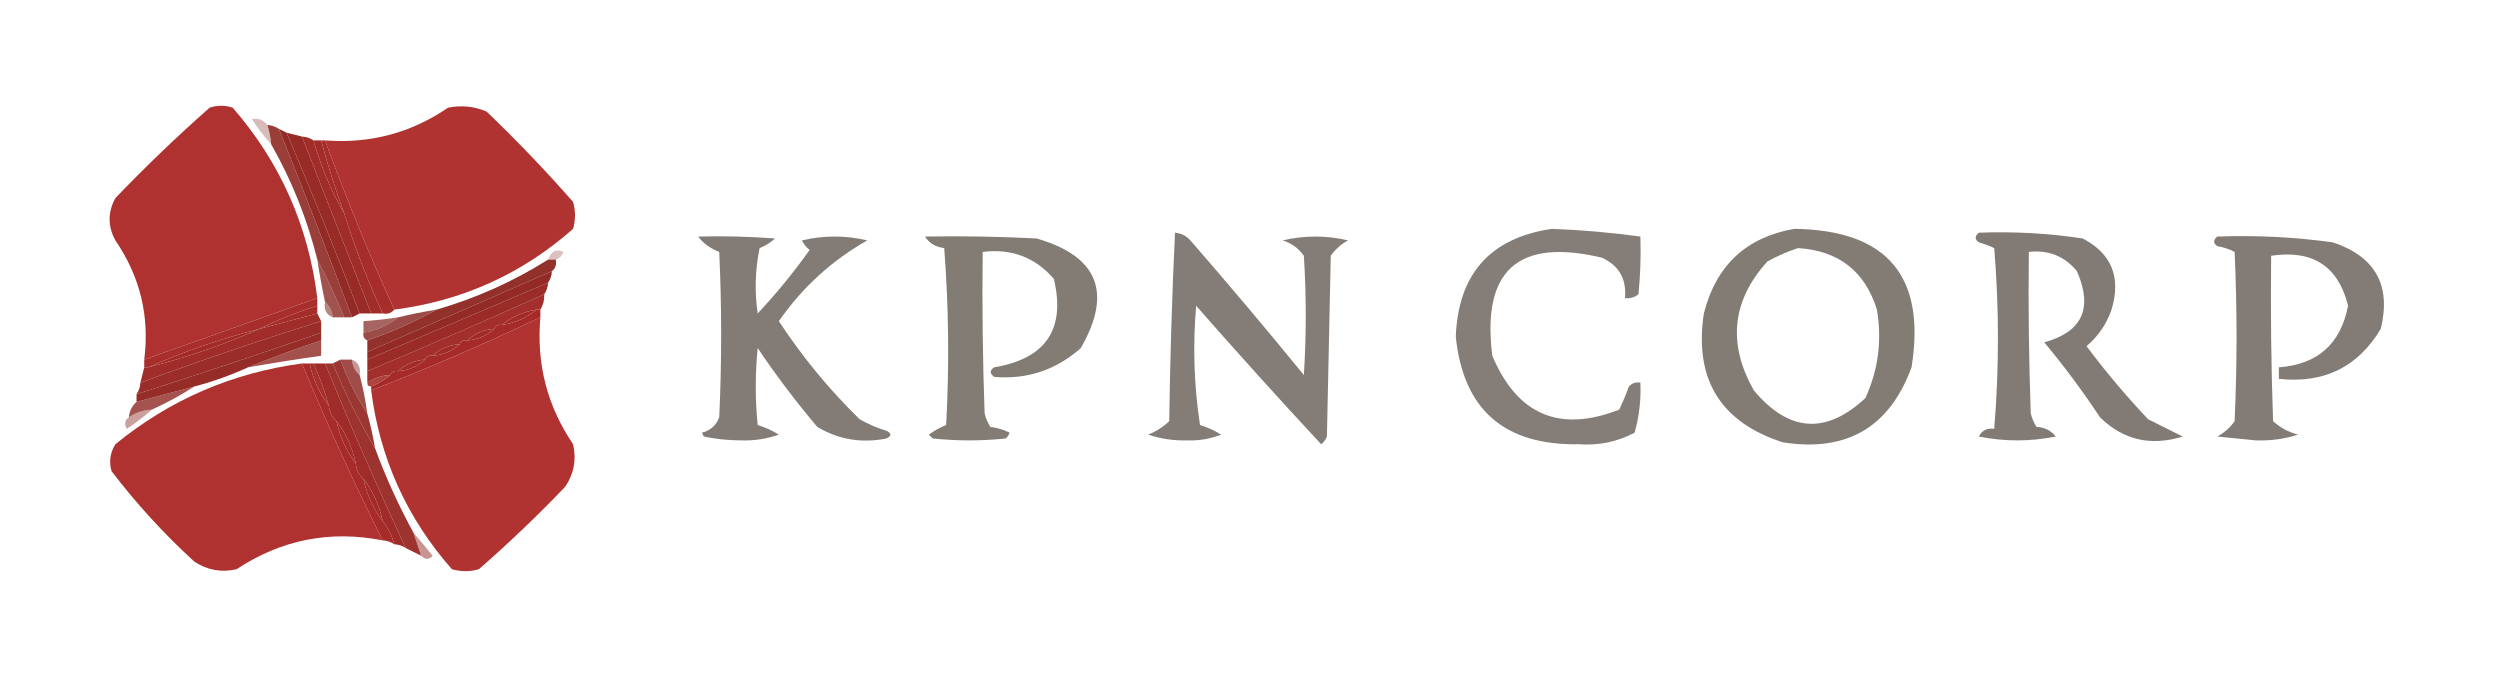
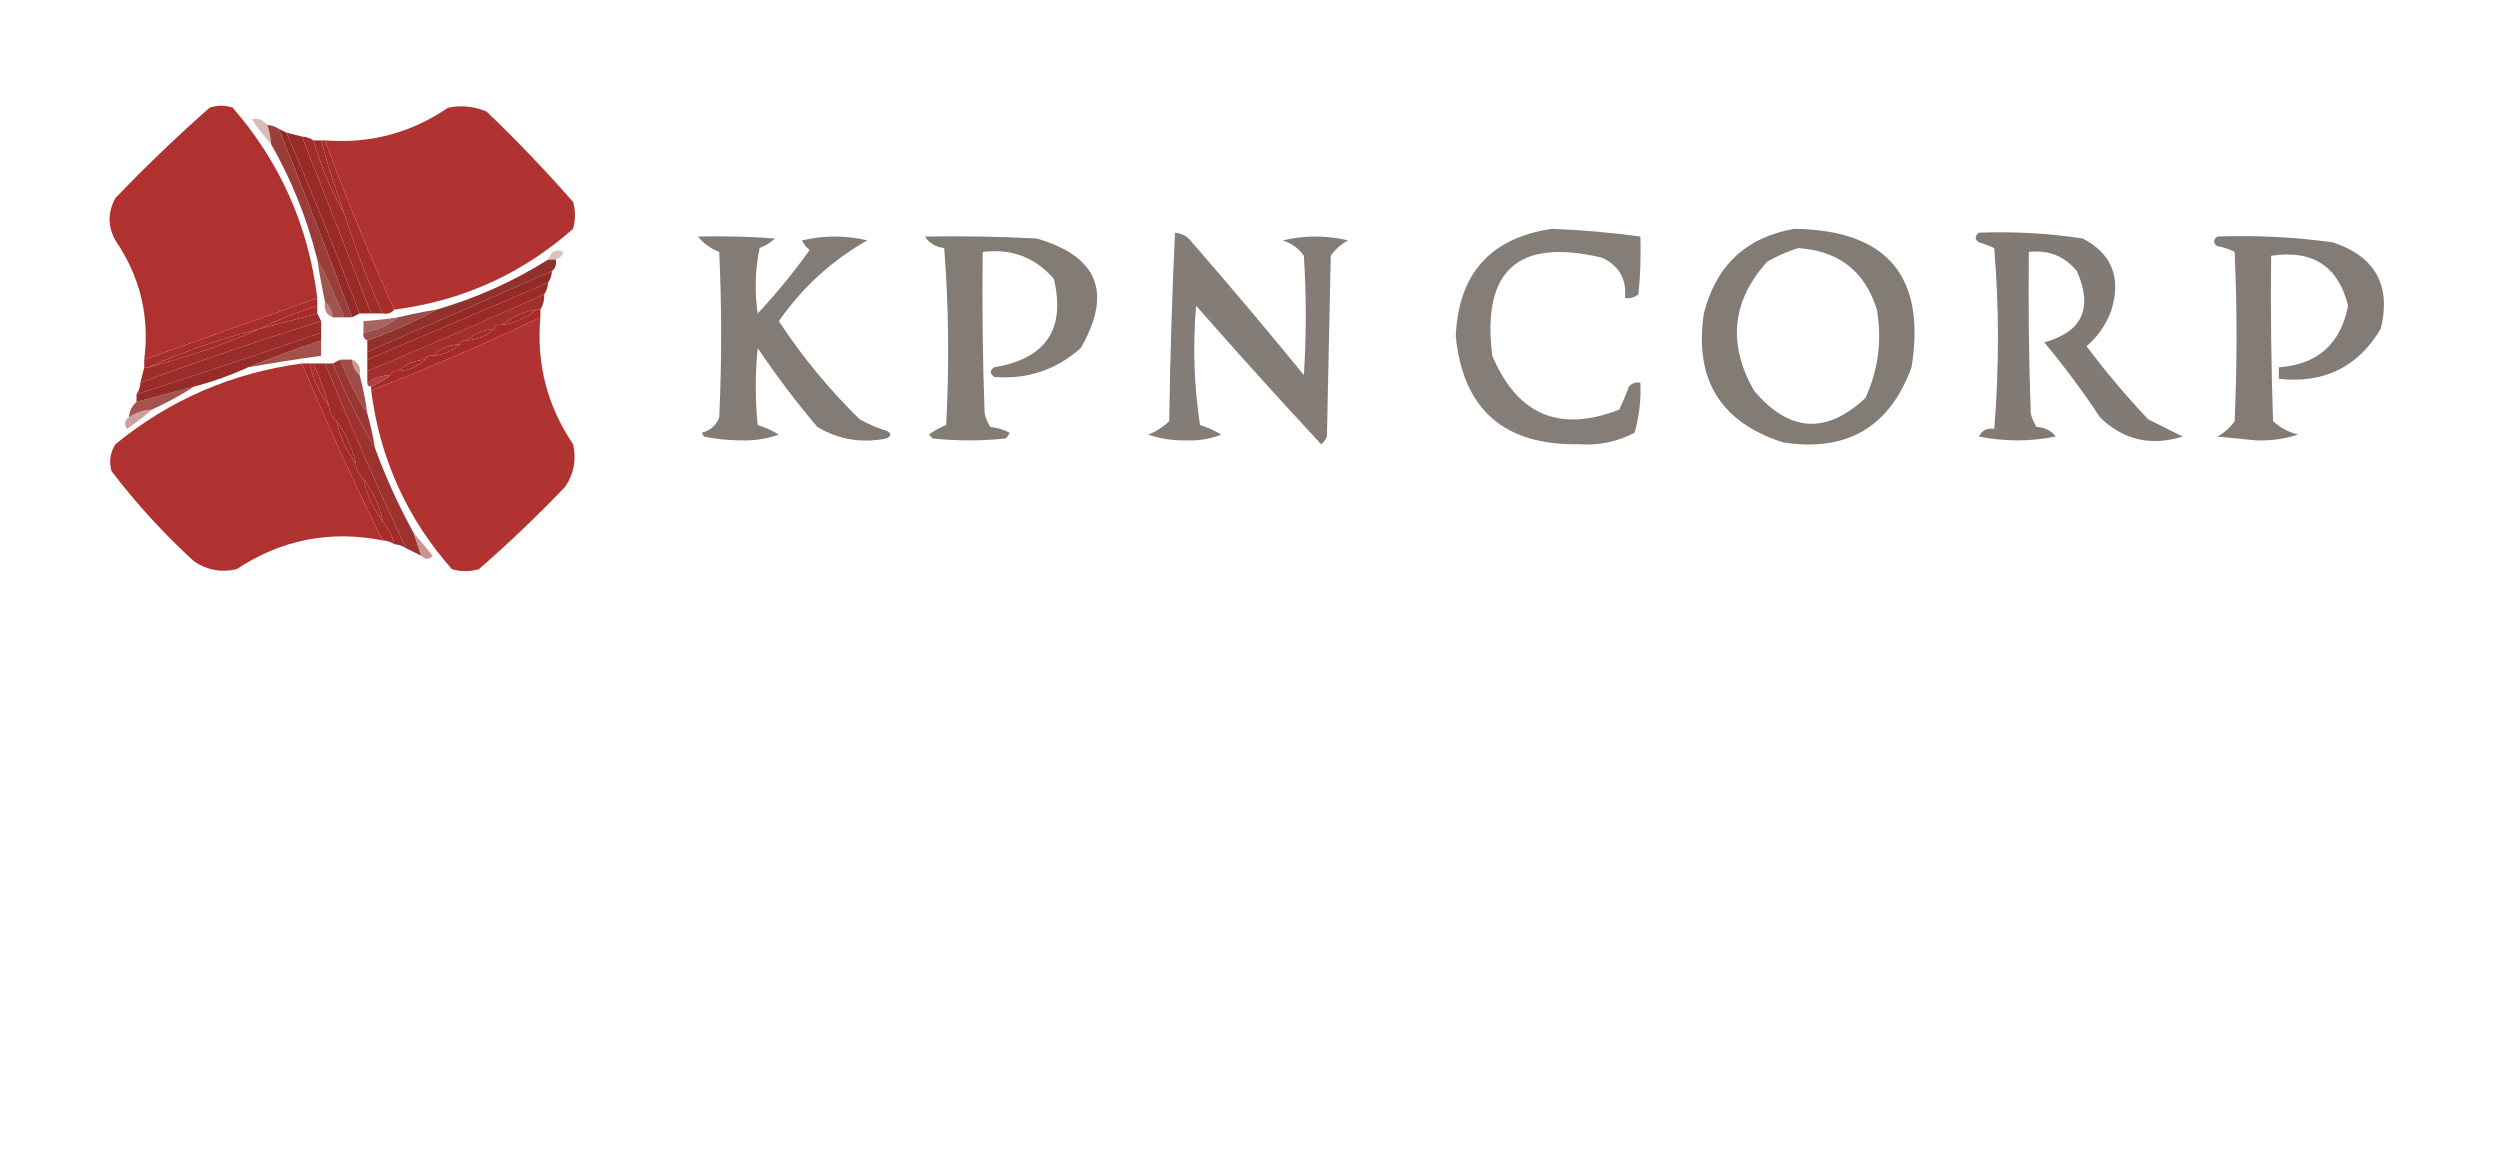
- <svg xmlns="http://www.w3.org/2000/svg" version="1.1" width="650px" height="177px" style="shape-rendering:geometricPrecision; text-rendering:geometricPrecision; image-rendering:optimizeQuality; fill-rule:evenodd; clip-rule:evenodd">
+ <svg xmlns="http://www.w3.org/2000/svg" version="1.1" width="650px" height="300px" style="shape-rendering:geometricPrecision; text-rendering:geometricPrecision; image-rendering:optimizeQuality; fill-rule:evenodd; clip-rule:evenodd">
  <g>
    <path style="opacity:0.972" fill="#ad2c2a" d="M 82.5,77.5 C 67.5,82.833 52.5,88.167 37.5,93.5C 38.938,82.252 36.438,71.919 30,62.5C 28,58.833 28,55.167 30,51.5C 37.916,43.247 46.083,35.414 54.5,28C 56.5,27.333 58.5,27.333 60.5,28C 72.838,42.183 80.171,58.683 82.5,77.5 Z" />
  </g>
  <g>
    <path style="opacity:0.968" fill="#ad2c2a" d="M 102.5,80.5 C 95.988,66.129 89.988,51.462 84.5,36.5C 96.184,37.413 106.85,34.579 116.5,28C 119.928,27.299 123.262,27.632 126.5,29C 134.365,36.53 141.865,44.364 149,52.5C 149.667,54.833 149.667,57.167 149,59.5C 135.685,71.239 120.185,78.239 102.5,80.5 Z" />
  </g>
  <g>
    <path style="opacity:0.889" fill="#8c2621" d="M 69.5,32.5 C 70.609,32.557 71.609,32.89 72.5,33.5C 79.029,49.755 85.363,66.088 91.5,82.5C 90.833,82.5 90.167,82.5 89.5,82.5C 87.406,77.315 85.072,72.315 82.5,67.5C 79.868,56.936 75.868,46.936 70.5,37.5C 70.371,35.784 70.038,34.117 69.5,32.5 Z" />
  </g>
  <g>
    <path style="opacity:0.985" fill="#922723" d="M 72.5,33.5 C 73.167,33.833 73.833,34.167 74.5,34.5C 81.107,50.049 87.441,65.716 93.5,81.5C 92.833,81.833 92.167,82.167 91.5,82.5C 85.363,66.088 79.029,49.755 72.5,33.5 Z" />
  </g>
  <g>
    <path style="opacity:0.314" fill="#86251f" d="M 69.5,32.5 C 70.038,34.117 70.371,35.784 70.5,37.5C 68.697,35.519 67.03,33.352 65.5,31C 67.14,30.652 68.473,31.152 69.5,32.5 Z" />
  </g>
  <g>
    <path style="opacity:0.987" fill="#982824" d="M 74.5,34.5 C 75.833,34.833 77.167,35.167 78.5,35.5C 84.5,50.833 90.5,66.167 96.5,81.5C 95.5,81.5 94.5,81.5 93.5,81.5C 87.441,65.716 81.107,50.049 74.5,34.5 Z" />
  </g>
  <g>
    <path style="opacity:0.979" fill="#9f2926" d="M 78.5,35.5 C 79.609,35.557 80.609,35.89 81.5,36.5C 83.406,43.236 86.073,49.569 89.5,55.5C 92.274,64.382 95.608,73.049 99.5,81.5C 98.5,81.5 97.5,81.5 96.5,81.5C 90.5,66.167 84.5,50.833 78.5,35.5 Z" />
  </g>
  <g>
    <path style="opacity:0.995" fill="#a32b27" d="M 81.5,36.5 C 82.167,36.5 82.833,36.5 83.5,36.5C 85.209,42.92 87.209,49.253 89.5,55.5C 86.073,49.569 83.406,43.236 81.5,36.5 Z" />
  </g>
  <g>
    <path style="opacity:0.988" fill="#a62b28" d="M 83.5,36.5 C 83.833,36.5 84.167,36.5 84.5,36.5C 89.988,51.462 95.988,66.129 102.5,80.5C 101.791,81.404 100.791,81.737 99.5,81.5C 95.608,73.049 92.274,64.382 89.5,55.5C 87.209,49.253 85.209,42.92 83.5,36.5 Z" />
  </g>
  <g>
    <path style="opacity:0.854" fill="#706861" d="M 403.5,59.5 C 411.202,59.791 418.869,60.458 426.5,61.5C 426.666,66.511 426.499,71.511 426,76.5C 424.989,77.337 423.822,77.67 422.5,77.5C 422.94,72.54 420.94,69.04 416.5,67C 394.699,61.802 385.199,70.302 388,92.5C 394.507,107.888 405.507,112.555 421,106.5C 421.931,104.541 422.764,102.541 423.5,100.5C 424.325,99.614 425.325,99.281 426.5,99.5C 426.695,103.915 426.195,108.249 425,112.5C 420.495,114.881 415.662,115.881 410.5,115.5C 391.109,115.843 380.442,106.51 378.5,87.5C 379.159,71.18 387.492,61.847 403.5,59.5 Z" />
  </g>
  <g>
    <path style="opacity:0.87" fill="#706861" d="M 466.5,59.5 C 490.651,59.809 500.818,71.809 497,95.5C 491.271,111.121 480.104,117.621 463.5,115C 447.275,109.742 440.442,98.575 443,81.5C 446.146,69.033 453.979,61.7 466.5,59.5 Z M 467.5,64.5 C 478.051,65.18 484.884,70.513 488,80.5C 489.356,88.528 488.356,96.195 485,103.5C 474.756,113.037 465.09,112.371 456,101.5C 449.127,89.365 450.293,78.199 459.5,68C 462.158,66.522 464.825,65.355 467.5,64.5 Z" />
  </g>
  <g>
    <path style="opacity:0.861" fill="#706861" d="M 305.5,60.5 C 307.09,60.628 308.423,61.295 309.5,62.5C 319.521,74.02 329.355,85.687 339,97.5C 339.667,87.167 339.667,76.833 339,66.5C 337.638,64.564 335.805,63.231 333.5,62.5C 339.167,61.167 344.833,61.167 350.5,62.5C 348.677,63.491 347.177,64.824 346,66.5C 345.667,82.167 345.333,97.833 345,113.5C 344.692,114.308 344.192,114.975 343.5,115.5C 332.51,103.675 321.677,91.675 311,79.5C 310.101,89.893 310.434,100.227 312,110.5C 313.947,111.11 315.781,111.943 317.5,113C 314.691,114.122 311.691,114.622 308.5,114.5C 305.045,114.579 301.712,114.079 298.5,113C 300.577,112.193 302.411,111.026 304,109.5C 304.226,93.142 304.726,76.809 305.5,60.5 Z" />
  </g>
  <g>
    <path style="opacity:0.872" fill="#706861" d="M 514.5,60.5 C 523.559,60.154 532.559,60.654 541.5,62C 549.042,65.939 551.542,72.105 549,80.5C 547.698,84.274 545.531,87.441 542.5,90C 547.457,96.626 552.791,102.96 558.5,109C 561.565,110.557 564.565,112.057 567.5,113.5C 559.211,116.08 552.045,114.414 546,108.5C 541.532,101.732 536.699,95.232 531.5,89C 541.395,86.307 544.228,80.14 540,70.5C 536.776,66.59 532.609,64.923 527.5,65.5C 527.333,79.504 527.5,93.504 528,107.5C 528.309,108.766 528.809,109.933 529.5,111C 531.619,111.098 533.286,111.931 534.5,113.5C 527.833,114.833 521.167,114.833 514.5,113.5C 515.32,111.889 516.654,111.222 518.5,111.5C 519.787,95.855 519.787,80.188 518.5,64.5C 517.205,63.902 515.872,63.402 514.5,63C 513.402,62.23 513.402,61.397 514.5,60.5 Z" />
  </g>
  <g>
    <path style="opacity:0.866" fill="#706861" d="M 181.5,61.5 C 188.175,61.334 194.842,61.5 201.5,62C 200.335,63.084 199.002,63.917 197.5,64.5C 196.337,70.138 196.17,75.804 197,81.5C 201.878,76.29 206.378,70.79 210.5,65C 209.643,64.311 208.977,63.478 208.5,62.5C 214.167,61.167 219.833,61.167 225.5,62.5C 216.265,67.733 208.598,74.733 202.5,83.5C 208.556,92.728 215.556,101.228 223.5,109C 225.717,110.275 228.051,111.275 230.5,112C 231.833,112.667 231.833,113.333 230.5,114C 224.042,115.301 218.042,114.301 212.5,111C 206.949,104.45 201.783,97.617 197,90.5C 196.333,97.167 196.333,103.833 197,110.5C 198.947,111.11 200.781,111.943 202.5,113C 199.353,114.128 196.02,114.628 192.5,114.5C 189.248,114.479 186.081,114.146 183,113.5C 182.833,113.167 182.667,112.833 182.5,112.5C 184.709,111.937 186.209,110.604 187,108.5C 187.667,94.167 187.667,79.833 187,65.5C 184.689,64.603 182.856,63.27 181.5,61.5 Z" />
  </g>
  <g>
    <path style="opacity:0.869" fill="#706861" d="M 240.5,61.5 C 250.172,61.334 259.839,61.5 269.5,62C 285.476,66.596 289.31,76.096 281,90.5C 274.57,96.199 267.07,98.699 258.5,98C 257.289,97.107 257.289,96.274 258.5,95.5C 271.947,93.244 277.114,85.578 274,72.5C 269.144,66.903 262.977,64.57 255.5,65.5C 255.333,79.504 255.5,93.504 256,107.5C 256.309,108.766 256.809,109.933 257.5,111C 259.256,111.202 260.922,111.702 262.5,112.5C 262.291,113.086 261.957,113.586 261.5,114C 255.167,114.667 248.833,114.667 242.5,114C 242.167,113.667 241.833,113.333 241.5,113C 242.891,111.98 244.391,111.147 246,110.5C 246.833,95.156 246.666,79.823 245.5,64.5C 243.241,64.216 241.574,63.215 240.5,61.5 Z" />
  </g>
  <g>
    <path style="opacity:0.866" fill="#706861" d="M 576.5,61.5 C 586.557,61.136 596.557,61.636 606.5,63C 617.592,66.687 621.759,74.187 619,85.5C 613.071,95.437 604.238,99.771 592.5,98.5C 592.5,97.5 592.5,96.5 592.5,95.5C 602.565,94.77 608.565,89.436 610.5,79.5C 607.959,69.21 601.292,64.876 590.5,66.5C 590.333,80.837 590.5,95.171 591,109.5C 592.826,111.179 594.992,112.346 597.5,113C 594.016,114.132 590.349,114.632 586.5,114.5C 583.167,114.167 579.833,113.833 576.5,113.5C 578.323,112.509 579.823,111.176 581,109.5C 581.667,94.833 581.667,80.167 581,65.5C 579.601,64.773 578.101,64.273 576.5,64C 575.402,63.23 575.402,62.397 576.5,61.5 Z" />
  </g>
  <g>
    <path style="opacity:0.282" fill="#86241f" d="M 144.5,67.5 C 143.833,67.5 143.167,67.5 142.5,67.5C 143.322,65.272 144.655,64.605 146.5,65.5C 146.145,66.522 145.478,67.189 144.5,67.5 Z" />
  </g>
  <g>
    <path style="opacity:0.948" fill="#8c2621" d="M 142.5,67.5 C 143.167,67.5 143.833,67.5 144.5,67.5C 144.737,68.791 144.404,69.791 143.5,70.5C 127.504,77.498 111.504,84.498 95.5,91.5C 95.5,90.5 95.5,89.5 95.5,88.5C 101.804,86.344 107.804,83.678 113.5,80.5C 123.815,77.507 133.482,73.174 142.5,67.5 Z" />
  </g>
  <g>
    <path style="opacity:0.987" fill="#922723" d="M 143.5,70.5 C 143.443,71.609 143.11,72.609 142.5,73.5C 126.833,80.167 111.167,86.833 95.5,93.5C 95.5,92.833 95.5,92.167 95.5,91.5C 111.504,84.498 127.504,77.498 143.5,70.5 Z" />
  </g>
  <g>
    <path style="opacity:0.782" fill="#86241f" d="M 82.5,67.5 C 85.072,72.315 87.406,77.315 89.5,82.5C 88.5,82.5 87.5,82.5 86.5,82.5C 86.34,80.847 85.674,79.514 84.5,78.5C 83.727,74.86 83.06,71.193 82.5,67.5 Z" />
  </g>
  <g>
    <path style="opacity:0.981" fill="#982824" d="M 142.5,73.5 C 142.443,74.609 142.11,75.609 141.5,76.5C 126.254,83.36 110.921,90.027 95.5,96.5C 95.5,95.5 95.5,94.5 95.5,93.5C 111.167,86.833 126.833,80.167 142.5,73.5 Z" />
  </g>
  <g>
    <path style="opacity:0.97" fill="#9f2926" d="M 141.5,76.5 C 141.567,77.959 141.234,79.292 140.5,80.5C 140.167,80.5 139.833,80.5 139.5,80.5C 136.088,81.042 133.088,82.375 130.5,84.5C 129.508,84.328 128.842,84.662 128.5,85.5C 125.759,85.707 123.426,86.707 121.5,88.5C 120.508,88.328 119.842,88.662 119.5,89.5C 116.759,89.707 114.426,90.707 112.5,92.5C 111.508,92.328 110.842,92.662 110.5,93.5C 107.759,93.707 105.426,94.707 103.5,96.5C 102.508,96.328 101.842,96.662 101.5,97.5C 99.297,97.604 97.297,98.27 95.5,99.5C 95.5,98.5 95.5,97.5 95.5,96.5C 110.921,90.027 126.254,83.36 141.5,76.5 Z" />
  </g>
  <g>
    <path style="opacity:0.981" fill="#a72b28" d="M 82.5,77.5 C 82.5,78.167 82.5,78.833 82.5,79.5C 77.27,81.128 72.27,83.128 67.5,85.5C 57.471,88.064 47.804,91.397 38.5,95.5C 38.167,95.5 37.833,95.5 37.5,95.5C 37.5,94.833 37.5,94.167 37.5,93.5C 52.5,88.167 67.5,82.833 82.5,77.5 Z" />
  </g>
  <g>
    <path style="opacity:0.554" fill="#81231d" d="M 84.5,78.5 C 85.674,79.514 86.34,80.847 86.5,82.5C 84.823,81.817 84.157,80.483 84.5,78.5 Z" />
  </g>
  <g>
    <path style="opacity:0.991" fill="#a32b27" d="M 82.5,79.5 C 82.5,80.167 82.5,80.833 82.5,81.5C 77.5,82.833 72.5,84.167 67.5,85.5C 72.27,83.128 77.27,81.128 82.5,79.5 Z" />
  </g>
  <g>
    <path style="opacity:1" fill="#a32b27" d="M 139.5,80.5 C 136.912,82.625 133.912,83.958 130.5,84.5C 133.088,82.375 136.088,81.042 139.5,80.5 Z" />
  </g>
  <g>
    <path style="opacity:0.98" fill="#9f2926" d="M 82.5,81.5 C 82.833,82.167 83.167,82.833 83.5,83.5C 67.68,88.44 52.013,93.773 36.5,99.5C 36.833,98.167 37.167,96.833 37.5,95.5C 37.833,95.5 38.167,95.5 38.5,95.5C 48.529,92.936 58.196,89.603 67.5,85.5C 72.5,84.167 77.5,82.833 82.5,81.5 Z" />
  </g>
  <g>
    <path style="opacity:0.816" fill="#86241f" d="M 113.5,80.5 C 107.804,83.678 101.804,86.344 95.5,88.5C 94.662,88.158 94.328,87.492 94.5,86.5C 97.912,85.925 100.912,84.592 103.5,82.5C 106.802,81.706 110.135,81.04 113.5,80.5 Z" />
  </g>
  <g>
    <path style="opacity:0.702" fill="#80231d" d="M 103.5,82.5 C 100.912,84.592 97.912,85.925 94.5,86.5C 94.5,85.5 94.5,84.5 94.5,83.5C 97.518,83.296 100.518,82.963 103.5,82.5 Z" />
  </g>
  <g>
    <path style="opacity:0.968" fill="#ad2c2a" d="M 140.5,82.5 C 139.425,94.534 142.258,105.533 149,115.5C 149.912,119.452 149.245,123.119 147,126.5C 139.803,134.031 132.303,141.198 124.5,148C 122.167,148.667 119.833,148.667 117.5,148C 105.765,134.693 98.765,119.193 96.5,101.5C 111.393,95.721 126.06,89.387 140.5,82.5 Z" />
  </g>
  <g>
    <path style="opacity:0.976" fill="#982824" d="M 83.5,83.5 C 83.5,84.5 83.5,85.5 83.5,86.5C 67.574,92.031 51.574,97.364 35.5,102.5C 36.11,101.609 36.443,100.609 36.5,99.5C 52.013,93.773 67.68,88.44 83.5,83.5 Z" />
  </g>
  <g>
    <path style="opacity:1" fill="#a32b27" d="M 67.5,85.5 C 58.196,89.603 48.529,92.936 38.5,95.5C 47.804,91.397 57.471,88.064 67.5,85.5 Z" />
  </g>
  <g>
    <path style="opacity:1" fill="#a32b27" d="M 128.5,85.5 C 126.574,87.293 124.241,88.293 121.5,88.5C 123.426,86.707 125.759,85.707 128.5,85.5 Z" />
  </g>
  <g>
    <path style="opacity:0.976" fill="#922723" d="M 83.5,86.5 C 83.5,87.167 83.5,87.833 83.5,88.5C 77.02,90.658 70.686,92.991 64.5,95.5C 60.06,97.538 55.393,99.204 50.5,100.5C 45.5,101.833 40.5,103.167 35.5,104.5C 35.5,103.833 35.5,103.167 35.5,102.5C 51.574,97.364 67.574,92.031 83.5,86.5 Z" />
  </g>
  <g>
    <path style="opacity:0.799" fill="#8c2621" d="M 83.5,88.5 C 83.5,89.833 83.5,91.167 83.5,92.5C 77.148,93.392 70.815,94.392 64.5,95.5C 70.686,92.991 77.02,90.658 83.5,88.5 Z" />
  </g>
  <g>
    <path style="opacity:1" fill="#a32b27" d="M 119.5,89.5 C 117.574,91.293 115.241,92.293 112.5,92.5C 114.426,90.707 116.759,89.707 119.5,89.5 Z" />
  </g>
  <g>
    <path style="opacity:1" fill="#a62b28" d="M 139.5,80.5 C 139.833,80.5 140.167,80.5 140.5,80.5C 140.5,81.167 140.5,81.833 140.5,82.5C 126.06,89.387 111.393,95.721 96.5,101.5C 96.5,101.167 96.5,100.833 96.5,100.5C 98.368,99.737 100.035,98.737 101.5,97.5C 101.842,96.662 102.508,96.328 103.5,96.5C 106.241,96.293 108.574,95.293 110.5,93.5C 110.842,92.662 111.508,92.328 112.5,92.5C 115.241,92.293 117.574,91.293 119.5,89.5C 119.842,88.662 120.508,88.328 121.5,88.5C 124.241,88.293 126.574,87.293 128.5,85.5C 128.842,84.662 129.508,84.328 130.5,84.5C 133.912,83.958 136.912,82.625 139.5,80.5 Z" />
  </g>
  <g>
    <path style="opacity:0.925" fill="#922723" d="M 88.5,93.5 C 90.326,98.484 92.659,103.151 95.5,107.5C 96.323,110.461 96.99,113.461 97.5,116.5C 93.323,109.48 89.656,102.146 86.5,94.5C 87.167,94.167 87.833,93.833 88.5,93.5 Z" />
  </g>
  <g>
    <path style="opacity:0.824" fill="#8c2621" d="M 88.5,93.5 C 89.5,93.5 90.5,93.5 91.5,93.5C 91.66,95.153 92.326,96.486 93.5,97.5C 94.378,100.761 95.044,104.094 95.5,107.5C 92.659,103.151 90.326,98.484 88.5,93.5 Z" />
  </g>
  <g>
    <path style="opacity:0.471" fill="#86251f" d="M 91.5,93.5 C 93.177,94.183 93.843,95.517 93.5,97.5C 92.326,96.486 91.66,95.153 91.5,93.5 Z" />
  </g>
  <g>
    <path style="opacity:1" fill="#a32b27" d="M 110.5,93.5 C 108.574,95.293 106.241,96.293 103.5,96.5C 105.426,94.707 107.759,93.707 110.5,93.5 Z" />
  </g>
  <g>
    <path style="opacity:0.969" fill="#ad2c2a" d="M 78.5,94.5 C 84.955,110.076 91.955,125.41 99.5,140.5C 85.823,137.802 73.157,140.302 61.5,148C 57.547,148.912 53.881,148.245 50.5,146C 42.596,138.766 35.429,130.933 29,122.5C 28.294,120.029 28.627,117.695 30,115.5C 44.134,103.95 60.301,96.95 78.5,94.5 Z" />
  </g>
  <g>
    <path style="opacity:0.975" fill="#a32b27" d="M 80.5,94.5 C 80.833,94.5 81.167,94.5 81.5,94.5C 83.118,98.069 84.452,101.736 85.5,105.5C 83.043,102.249 81.376,98.582 80.5,94.5 Z" />
  </g>
  <g>
    <path style="opacity:0.986" fill="#9f2926" d="M 81.5,94.5 C 82.5,94.5 83.5,94.5 84.5,94.5C 91.108,110.653 98.108,126.653 105.5,142.5C 104.609,141.89 103.609,141.557 102.5,141.5C 101.904,139.255 100.904,137.255 99.5,135.5C 98.624,131.418 96.957,127.751 94.5,124.5C 93.326,123.486 92.66,122.153 92.5,120.5C 91.624,116.418 89.957,112.751 87.5,109.5C 86.326,108.486 85.66,107.153 85.5,105.5C 84.452,101.736 83.118,98.069 81.5,94.5 Z" />
  </g>
  <g>
    <path style="opacity:0.946" fill="#982824" d="M 84.5,94.5 C 85.167,94.5 85.833,94.5 86.5,94.5C 89.656,102.146 93.323,109.48 97.5,116.5C 100.264,124.033 103.598,131.366 107.5,138.5C 108.167,140.5 108.833,142.5 109.5,144.5C 108.167,143.833 106.833,143.167 105.5,142.5C 98.108,126.653 91.108,110.653 84.5,94.5 Z" />
  </g>
  <g>
    <path style="opacity:0.883" fill="#a32b27" d="M 101.5,97.5 C 100.035,98.737 98.368,99.737 96.5,100.5C 95.833,100.5 95.5,100.167 95.5,99.5C 97.297,98.27 99.297,97.604 101.5,97.5 Z" />
  </g>
  <g>
    <path style="opacity:0.79" fill="#8d2621" d="M 50.5,100.5 C 47.028,102.738 43.362,104.738 39.5,106.5C 37.297,106.604 35.297,107.27 33.5,108.5C 33.66,106.847 34.326,105.514 35.5,104.5C 40.5,103.167 45.5,101.833 50.5,100.5 Z" />
  </g>
  <g>
    <path style="opacity:0.439" fill="#86251f" d="M 39.5,106.5 C 37.492,108.268 35.326,109.934 33,111.5C 32.26,110.251 32.426,109.251 33.5,108.5C 35.297,107.27 37.297,106.604 39.5,106.5 Z" />
  </g>
  <g>
    <path style="opacity:1" fill="#a32b27" d="M 87.5,109.5 C 89.957,112.751 91.624,116.418 92.5,120.5C 90.043,117.249 88.376,113.582 87.5,109.5 Z" />
  </g>
  <g>
    <path style="opacity:1" fill="#a72b28" d="M 78.5,94.5 C 79.167,94.5 79.833,94.5 80.5,94.5C 81.376,98.582 83.043,102.249 85.5,105.5C 85.66,107.153 86.326,108.486 87.5,109.5C 88.376,113.582 90.043,117.249 92.5,120.5C 92.66,122.153 93.326,123.486 94.5,124.5C 95.376,128.582 97.043,132.249 99.5,135.5C 100.904,137.255 101.904,139.255 102.5,141.5C 101.609,140.89 100.609,140.557 99.5,140.5C 91.955,125.41 84.955,110.076 78.5,94.5 Z" />
  </g>
  <g>
    <path style="opacity:1" fill="#a32b27" d="M 94.5,124.5 C 96.957,127.751 98.624,131.418 99.5,135.5C 97.043,132.249 95.376,128.582 94.5,124.5 Z" />
  </g>
  <g>
    <path style="opacity:0.496" fill="#922723" d="M 107.5,138.5 C 109.148,140.429 110.815,142.429 112.5,144.5C 111.575,145.562 110.575,145.562 109.5,144.5C 108.833,142.5 108.167,140.5 107.5,138.5 Z" />
  </g>
</svg>
